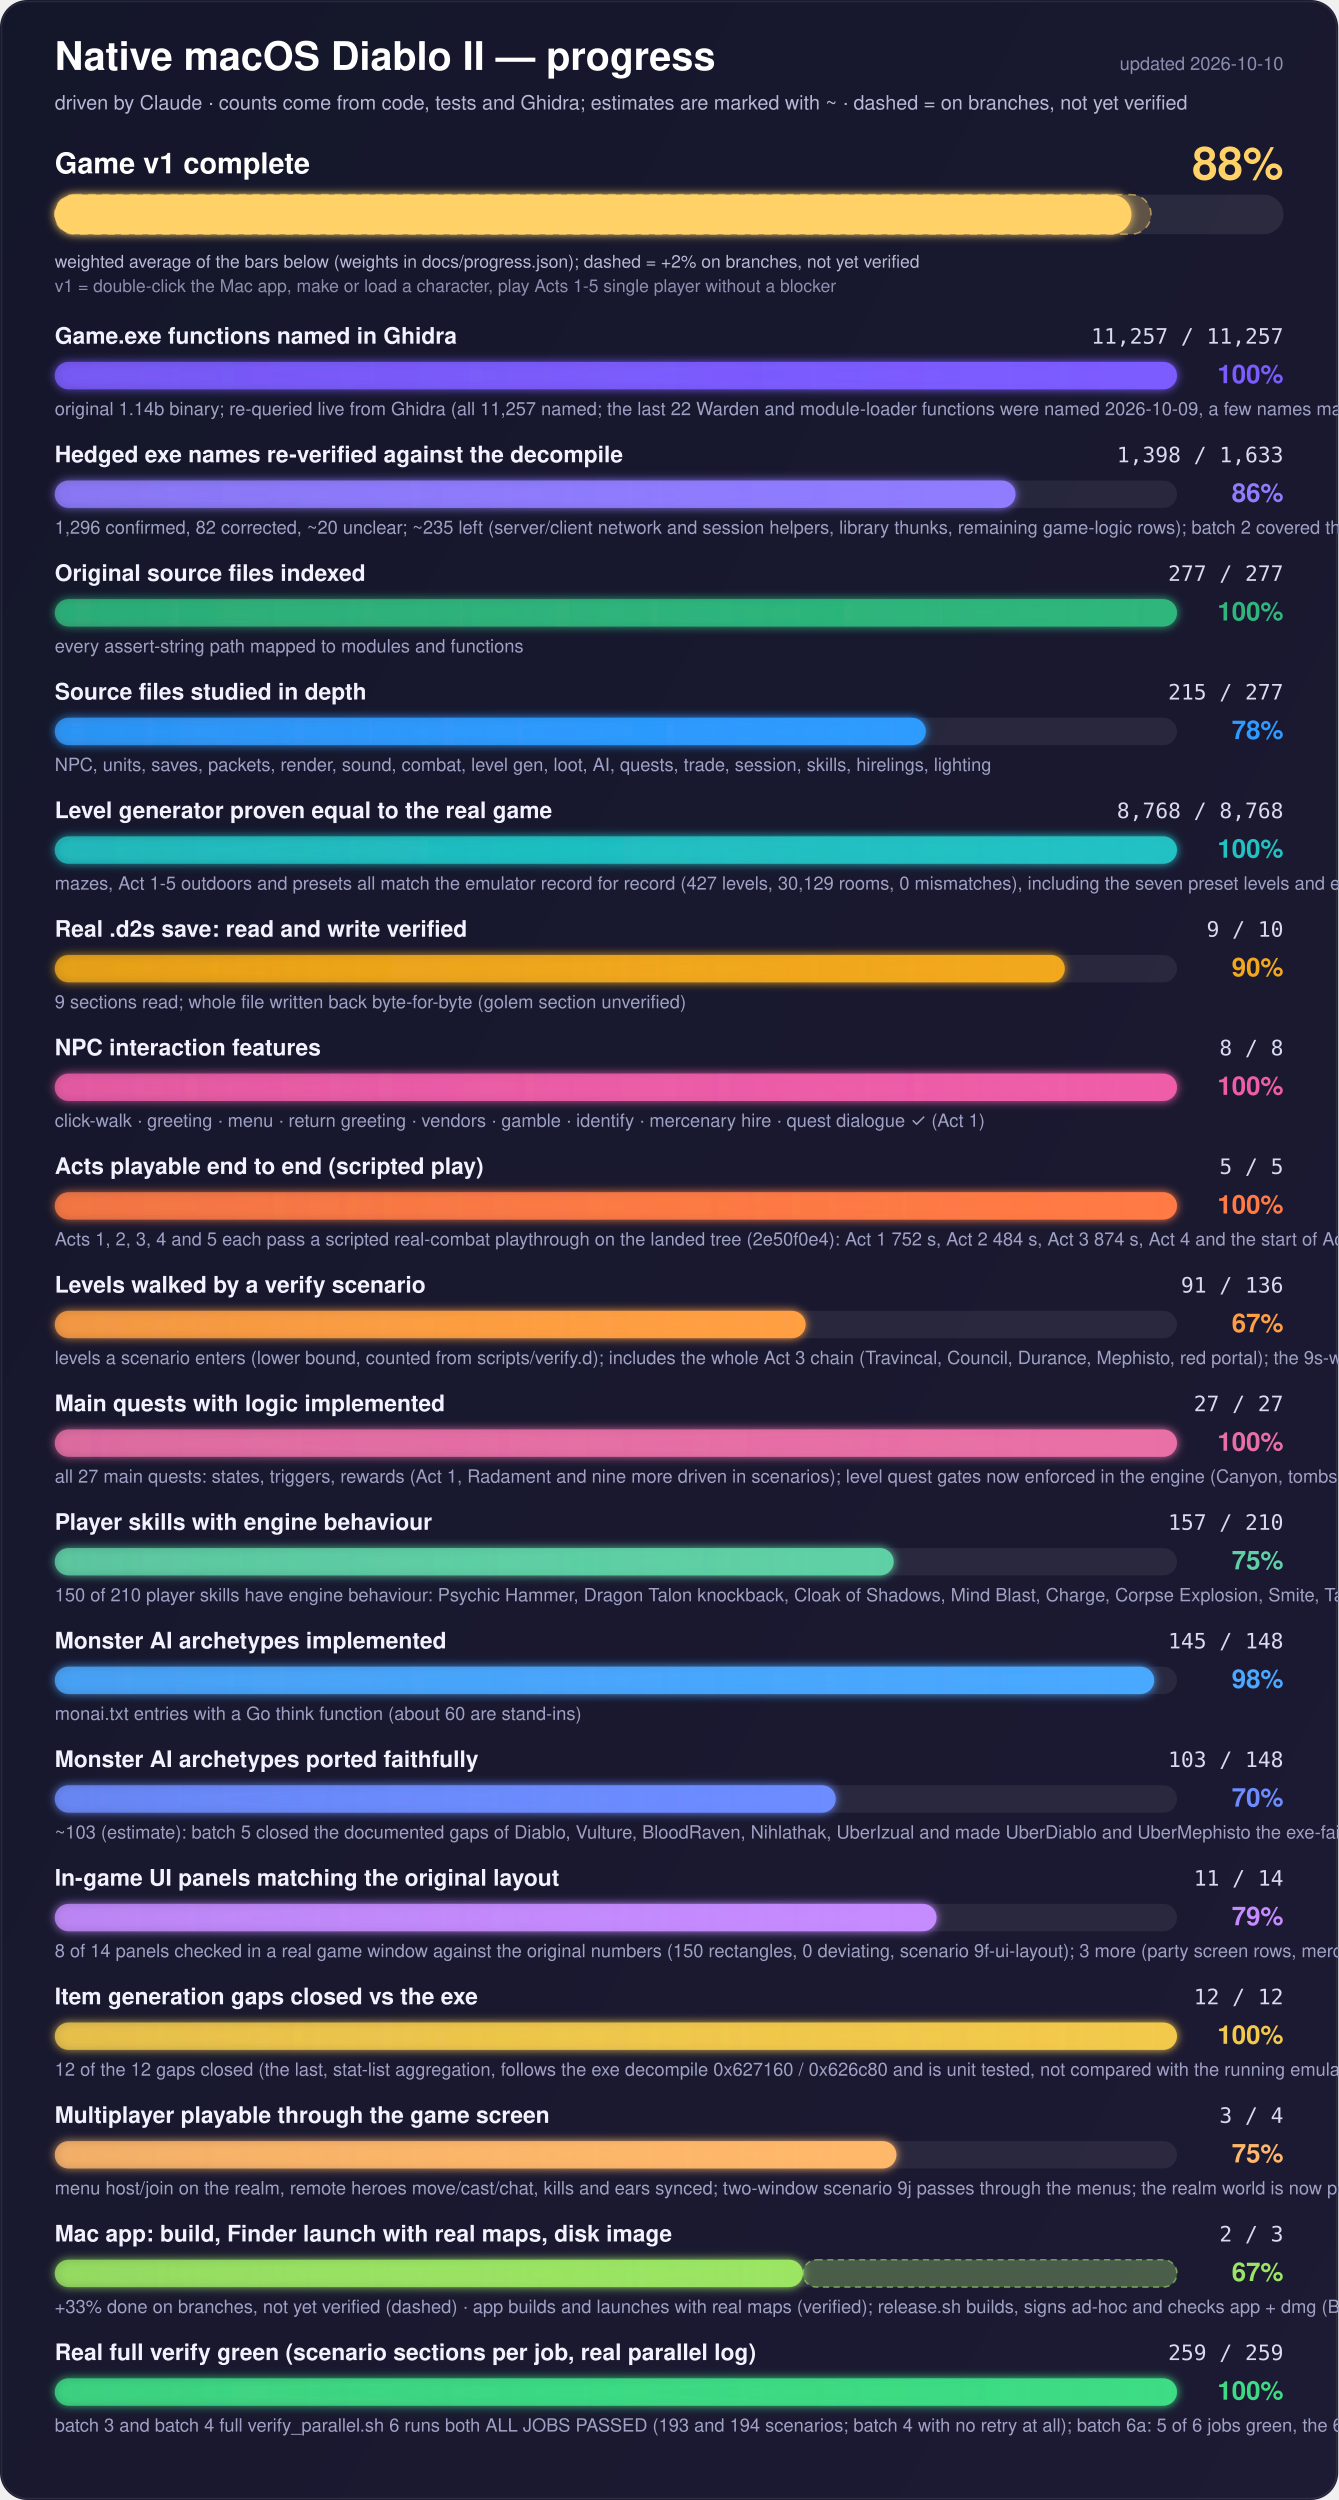
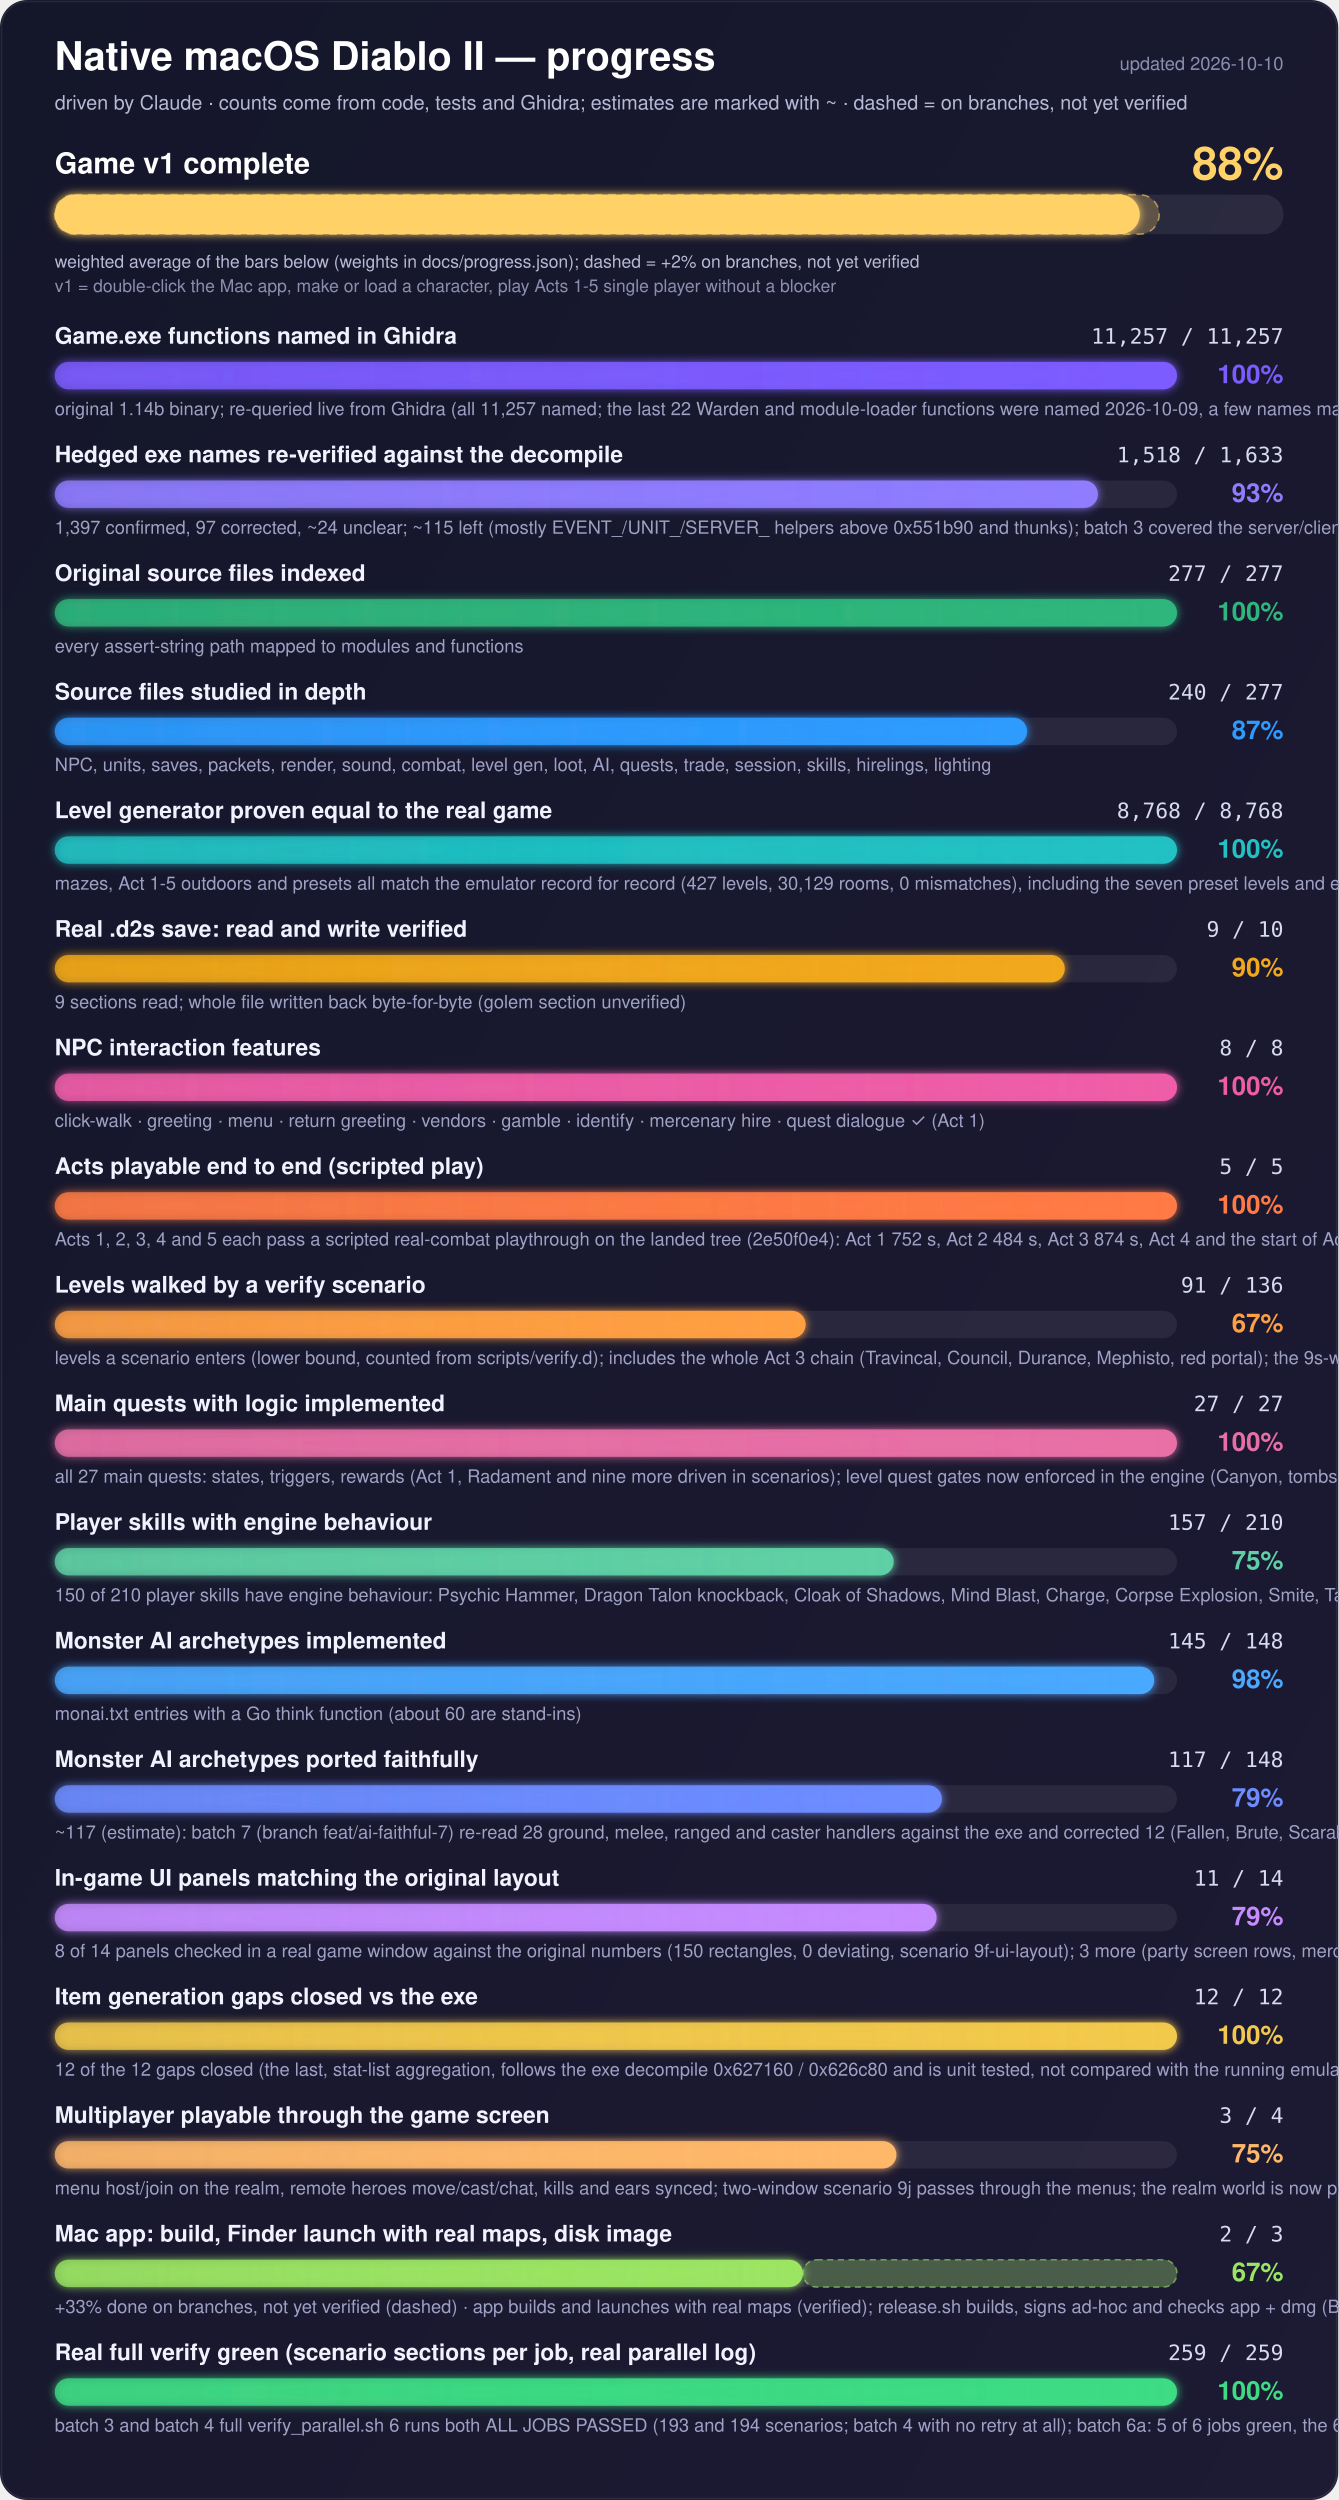
<svg xmlns="http://www.w3.org/2000/svg" width="880" height="1644" viewBox="0 0 880 1644" role="img" aria-label="Native macOS Diablo II — progress">
  <defs>
    <linearGradient id="bg" x1="0" y1="0" x2="1" y2="1">
      <stop offset="0" stop-color="#14162a" />
      <stop offset="1" stop-color="#1d1a33" />
    </linearGradient>
    <linearGradient id="g0" x1="0" y1="0" x2="1" y2="0">
      <stop offset="0" stop-color="#7c5cff" stop-opacity="0.75" />
      <stop offset="1" stop-color="#7c5cff" />
    </linearGradient>
    <linearGradient id="g1" x1="0" y1="0" x2="1" y2="0">
      <stop offset="0" stop-color="#8f7cff" stop-opacity="0.75" />
      <stop offset="1" stop-color="#8f7cff" />
    </linearGradient>
    <linearGradient id="g2" x1="0" y1="0" x2="1" y2="0">
      <stop offset="0" stop-color="#2fb67c" stop-opacity="0.75" />
      <stop offset="1" stop-color="#2fb67c" />
    </linearGradient>
    <linearGradient id="g3" x1="0" y1="0" x2="1" y2="0">
      <stop offset="0" stop-color="#2f9bff" stop-opacity="0.75" />
      <stop offset="1" stop-color="#2f9bff" />
    </linearGradient>
    <linearGradient id="g4" x1="0" y1="0" x2="1" y2="0">
      <stop offset="0" stop-color="#22c1c3" stop-opacity="0.75" />
      <stop offset="1" stop-color="#22c1c3" />
    </linearGradient>
    <linearGradient id="g5" x1="0" y1="0" x2="1" y2="0">
      <stop offset="0" stop-color="#f2a81d" stop-opacity="0.75" />
      <stop offset="1" stop-color="#f2a81d" />
    </linearGradient>
    <linearGradient id="g6" x1="0" y1="0" x2="1" y2="0">
      <stop offset="0" stop-color="#ef5da8" stop-opacity="0.75" />
      <stop offset="1" stop-color="#ef5da8" />
    </linearGradient>
    <linearGradient id="g7" x1="0" y1="0" x2="1" y2="0">
      <stop offset="0" stop-color="#ff7a45" stop-opacity="0.75" />
      <stop offset="1" stop-color="#ff7a45" />
    </linearGradient>
    <linearGradient id="g8" x1="0" y1="0" x2="1" y2="0">
      <stop offset="0" stop-color="#ff9f43" stop-opacity="0.75" />
      <stop offset="1" stop-color="#ff9f43" />
    </linearGradient>
    <linearGradient id="g9" x1="0" y1="0" x2="1" y2="0">
      <stop offset="0" stop-color="#e86fa6" stop-opacity="0.75" />
      <stop offset="1" stop-color="#e86fa6" />
    </linearGradient>
    <linearGradient id="g10" x1="0" y1="0" x2="1" y2="0">
      <stop offset="0" stop-color="#5fd0a5" stop-opacity="0.75" />
      <stop offset="1" stop-color="#5fd0a5" />
    </linearGradient>
    <linearGradient id="g11" x1="0" y1="0" x2="1" y2="0">
      <stop offset="0" stop-color="#4aa8ff" stop-opacity="0.75" />
      <stop offset="1" stop-color="#4aa8ff" />
    </linearGradient>
    <linearGradient id="g12" x1="0" y1="0" x2="1" y2="0">
      <stop offset="0" stop-color="#6c8cff" stop-opacity="0.75" />
      <stop offset="1" stop-color="#6c8cff" />
    </linearGradient>
    <linearGradient id="g13" x1="0" y1="0" x2="1" y2="0">
      <stop offset="0" stop-color="#c58bff" stop-opacity="0.75" />
      <stop offset="1" stop-color="#c58bff" />
    </linearGradient>
    <linearGradient id="g14" x1="0" y1="0" x2="1" y2="0">
      <stop offset="0" stop-color="#f2c94c" stop-opacity="0.75" />
      <stop offset="1" stop-color="#f2c94c" />
    </linearGradient>
    <linearGradient id="g15" x1="0" y1="0" x2="1" y2="0">
      <stop offset="0" stop-color="#ffb86b" stop-opacity="0.75" />
      <stop offset="1" stop-color="#ffb86b" />
    </linearGradient>
    <linearGradient id="g16" x1="0" y1="0" x2="1" y2="0">
      <stop offset="0" stop-color="#9be564" stop-opacity="0.75" />
      <stop offset="1" stop-color="#9be564" />
    </linearGradient>
    <linearGradient id="g17" x1="0" y1="0" x2="1" y2="0">
      <stop offset="0" stop-color="#3ddc84" stop-opacity="0.75" />
      <stop offset="1" stop-color="#3ddc84" />
    </linearGradient>
    <filter id="glow" x="-5%" y="-50%" width="110%" height="200%">
      <feGaussianBlur stdDeviation="3" result="b" />
      <feMerge>
        <feMergeNode in="b" />
        <feMergeNode in="SourceGraphic" />
      </feMerge>
    </filter>
  </defs>
  <rect width="880" height="1644" rx="18" fill="url(#bg)" />
  <rect x="1" y="1" width="878" height="1642" rx="17" fill="none" stroke="#ffffff" stroke-opacity="0.08" />
  <text x="36" y="46" font-family="-apple-system,Segoe UI,Helvetica,Arial,sans-serif" font-size="26" font-weight="700" fill="#ffffff">Native macOS Diablo II — progress</text>
  <text x="36" y="72" font-family="-apple-system,Segoe UI,Helvetica,Arial,sans-serif" font-size="13" fill="#b8b9d6">driven by Claude · counts come from code, tests and Ghidra; estimates are marked with ~ · dashed = on branches, not yet verified</text>
  <text x="844" y="46" text-anchor="end" font-family="-apple-system,Segoe UI,Helvetica,Arial,sans-serif" font-size="12" fill="#8c8eb0">updated 2026-10-10</text>
  <text x="36" y="114" font-family="-apple-system,Segoe UI,Helvetica,Arial,sans-serif" font-size="19" font-weight="700" fill="#ffffff">Game v1 complete</text>
  <text x="844" y="118" text-anchor="end" font-family="-apple-system,Segoe UI,Helvetica,Arial,sans-serif" font-size="30" font-weight="800" fill="#ffd166">88%</text>
  <rect x="36" y="128" width="808" height="26" rx="13" fill="#ffffff" fill-opacity="0.08" />
-   <rect x="36" y="128" width="720.9" height="26" rx="13" fill="#ffd166" fill-opacity="0.25" stroke="#ffd166" stroke-opacity="0.6" stroke-dasharray="5 4" />
-   <rect x="36" y="128" width="708.0" height="26" rx="13" fill="#ffd166" filter="url(#glow)" />
+   <rect x="36" y="128" width="726.3" height="26" rx="13" fill="#ffd166" fill-opacity="0.25" stroke="#ffd166" stroke-opacity="0.6" stroke-dasharray="5 4" />
+   <rect x="36" y="128" width="713.5" height="26" rx="13" fill="#ffd166" filter="url(#glow)" />
  <text x="36" y="176" font-family="-apple-system,Segoe UI,Helvetica,Arial,sans-serif" font-size="11.5" fill="#b8b9d6">weighted average of the bars below (weights in docs/progress.json); dashed = +2% on branches, not yet verified</text>
  <text x="36" y="192" font-family="-apple-system,Segoe UI,Helvetica,Arial,sans-serif" font-size="11.5" fill="#8c8eb0">v1 = double-click the Mac app, make or load a character, play Acts 1-5 single player without a blocker</text>
  <text x="36" y="226" font-family="-apple-system,Segoe UI,Helvetica,Arial,sans-serif" font-size="15" font-weight="600" fill="#f2f2ff">Game.exe functions named in Ghidra</text>
  <text x="844" y="226" text-anchor="end" font-family="ui-monospace,SFMono-Regular,Menlo,monospace" font-size="14" fill="#d8d9f2">11,257 / 11,257</text>
  <rect x="36" y="238" width="738" height="18" rx="9" fill="#ffffff" fill-opacity="0.07" />
  <rect x="36" y="238" width="738.0" height="18" rx="9" fill="url(#g0)" filter="url(#glow)" />
  <text x="844" y="252" text-anchor="end" font-family="-apple-system,Segoe UI,Helvetica,Arial,sans-serif" font-size="17" font-weight="700" fill="#7c5cff">100%</text>
  <text x="36" y="273" font-family="-apple-system,Segoe UI,Helvetica,Arial,sans-serif" font-size="12" fill="#9fa1c4">original 1.14b binary; re-queried live from Ghidra (all 11,257 named; the last 22 Warden and module-loader functions were named 2026-10-09, a few names marked unverified)</text>
  <text x="36" y="304" font-family="-apple-system,Segoe UI,Helvetica,Arial,sans-serif" font-size="15" font-weight="600" fill="#f2f2ff">Hedged exe names re-verified against the decompile</text>
-   <text x="844" y="304" text-anchor="end" font-family="ui-monospace,SFMono-Regular,Menlo,monospace" font-size="14" fill="#d8d9f2">1,398 / 1,633</text>
+   <text x="844" y="304" text-anchor="end" font-family="ui-monospace,SFMono-Regular,Menlo,monospace" font-size="14" fill="#d8d9f2">1,518 / 1,633</text>
  <rect x="36" y="316" width="738" height="18" rx="9" fill="#ffffff" fill-opacity="0.07" />
-   <rect x="36" y="316" width="631.8" height="18" rx="9" fill="url(#g1)" filter="url(#glow)" />
-   <text x="844" y="330" text-anchor="end" font-family="-apple-system,Segoe UI,Helvetica,Arial,sans-serif" font-size="17" font-weight="700" fill="#8f7cff">86%</text>
-   <text x="36" y="351" font-family="-apple-system,Segoe UI,Helvetica,Arial,sans-serif" font-size="12" fill="#9fa1c4">1,296 confirmed, 82 corrected, ~20 unclear; ~235 left (server/client network and session helpers, library thunks, remaining game-logic rows); batch 2 covered the missile/CLTDO/CLTST block (~ estimate of the total)</text>
+   <rect x="36" y="316" width="686.0" height="18" rx="9" fill="url(#g1)" filter="url(#glow)" />
+   <text x="844" y="330" text-anchor="end" font-family="-apple-system,Segoe UI,Helvetica,Arial,sans-serif" font-size="17" font-weight="700" fill="#8f7cff">93%</text>
+   <text x="36" y="351" font-family="-apple-system,Segoe UI,Helvetica,Arial,sans-serif" font-size="12" fill="#9fa1c4">1,397 confirmed, 97 corrected, ~24 unclear; ~115 left (mostly EVENT_/UNIT_/SERVER_ helpers above 0x551b90 and thunks); batch 3 covered the server/client/save/arena helpers 0x528000-0x551b90, batch 2 covered the missile/CLTDO/CLTST block (~ estimate of the total)</text>
  <text x="36" y="382" font-family="-apple-system,Segoe UI,Helvetica,Arial,sans-serif" font-size="15" font-weight="600" fill="#f2f2ff">Original source files indexed</text>
  <text x="844" y="382" text-anchor="end" font-family="ui-monospace,SFMono-Regular,Menlo,monospace" font-size="14" fill="#d8d9f2">277 / 277</text>
  <rect x="36" y="394" width="738" height="18" rx="9" fill="#ffffff" fill-opacity="0.07" />
  <rect x="36" y="394" width="738.0" height="18" rx="9" fill="url(#g2)" filter="url(#glow)" />
  <text x="844" y="408" text-anchor="end" font-family="-apple-system,Segoe UI,Helvetica,Arial,sans-serif" font-size="17" font-weight="700" fill="#2fb67c">100%</text>
  <text x="36" y="429" font-family="-apple-system,Segoe UI,Helvetica,Arial,sans-serif" font-size="12" fill="#9fa1c4">every assert-string path mapped to modules and functions</text>
  <text x="36" y="460" font-family="-apple-system,Segoe UI,Helvetica,Arial,sans-serif" font-size="15" font-weight="600" fill="#f2f2ff">Source files studied in depth</text>
-   <text x="844" y="460" text-anchor="end" font-family="ui-monospace,SFMono-Regular,Menlo,monospace" font-size="14" fill="#d8d9f2">215 / 277</text>
+   <text x="844" y="460" text-anchor="end" font-family="ui-monospace,SFMono-Regular,Menlo,monospace" font-size="14" fill="#d8d9f2">240 / 277</text>
  <rect x="36" y="472" width="738" height="18" rx="9" fill="#ffffff" fill-opacity="0.07" />
-   <rect x="36" y="472" width="572.8" height="18" rx="9" fill="url(#g3)" filter="url(#glow)" />
-   <text x="844" y="486" text-anchor="end" font-family="-apple-system,Segoe UI,Helvetica,Arial,sans-serif" font-size="17" font-weight="700" fill="#2f9bff">78%</text>
+   <rect x="36" y="472" width="639.4" height="18" rx="9" fill="url(#g3)" filter="url(#glow)" />
+   <text x="844" y="486" text-anchor="end" font-family="-apple-system,Segoe UI,Helvetica,Arial,sans-serif" font-size="17" font-weight="700" fill="#2f9bff">87%</text>
  <text x="36" y="507" font-family="-apple-system,Segoe UI,Helvetica,Arial,sans-serif" font-size="12" fill="#9fa1c4">NPC, units, saves, packets, render, sound, combat, level gen, loot, AI, quests, trade, session, skills, hirelings, lighting</text>
  <text x="36" y="538" font-family="-apple-system,Segoe UI,Helvetica,Arial,sans-serif" font-size="15" font-weight="600" fill="#f2f2ff">Level generator proven equal to the real game</text>
  <text x="844" y="538" text-anchor="end" font-family="ui-monospace,SFMono-Regular,Menlo,monospace" font-size="14" fill="#d8d9f2">8,768 / 8,768</text>
  <rect x="36" y="550" width="738" height="18" rx="9" fill="#ffffff" fill-opacity="0.07" />
  <rect x="36" y="550" width="738.0" height="18" rx="9" fill="url(#g4)" filter="url(#glow)" />
  <text x="844" y="564" text-anchor="end" font-family="-apple-system,Segoe UI,Helvetica,Arial,sans-serif" font-size="17" font-weight="700" fill="#22c1c3">100%</text>
  <text x="36" y="585" font-family="-apple-system,Segoe UI,Helvetica,Arial,sans-serif" font-size="12" fill="#9fa1c4">mazes, Act 1-5 outdoors and presets all match the emulator record for record (427 levels, 30,129 rooms, 0 mismatches), including the seven preset levels and exact maze tiles; landed</text>
  <text x="36" y="616" font-family="-apple-system,Segoe UI,Helvetica,Arial,sans-serif" font-size="15" font-weight="600" fill="#f2f2ff">Real .d2s save: read and write verified</text>
  <text x="844" y="616" text-anchor="end" font-family="ui-monospace,SFMono-Regular,Menlo,monospace" font-size="14" fill="#d8d9f2">9 / 10</text>
  <rect x="36" y="628" width="738" height="18" rx="9" fill="#ffffff" fill-opacity="0.07" />
  <rect x="36" y="628" width="664.2" height="18" rx="9" fill="url(#g5)" filter="url(#glow)" />
  <text x="844" y="642" text-anchor="end" font-family="-apple-system,Segoe UI,Helvetica,Arial,sans-serif" font-size="17" font-weight="700" fill="#f2a81d">90%</text>
  <text x="36" y="663" font-family="-apple-system,Segoe UI,Helvetica,Arial,sans-serif" font-size="12" fill="#9fa1c4">9 sections read; whole file written back byte-for-byte (golem section unverified)</text>
  <text x="36" y="694" font-family="-apple-system,Segoe UI,Helvetica,Arial,sans-serif" font-size="15" font-weight="600" fill="#f2f2ff">NPC interaction features</text>
  <text x="844" y="694" text-anchor="end" font-family="ui-monospace,SFMono-Regular,Menlo,monospace" font-size="14" fill="#d8d9f2">8 / 8</text>
  <rect x="36" y="706" width="738" height="18" rx="9" fill="#ffffff" fill-opacity="0.07" />
  <rect x="36" y="706" width="738.0" height="18" rx="9" fill="url(#g6)" filter="url(#glow)" />
  <text x="844" y="720" text-anchor="end" font-family="-apple-system,Segoe UI,Helvetica,Arial,sans-serif" font-size="17" font-weight="700" fill="#ef5da8">100%</text>
  <text x="36" y="741" font-family="-apple-system,Segoe UI,Helvetica,Arial,sans-serif" font-size="12" fill="#9fa1c4">click-walk · greeting · menu · return greeting · vendors · gamble · identify · mercenary hire · quest dialogue ✓ (Act 1)</text>
  <text x="36" y="772" font-family="-apple-system,Segoe UI,Helvetica,Arial,sans-serif" font-size="15" font-weight="600" fill="#f2f2ff">Acts playable end to end (scripted play)</text>
  <text x="844" y="772" text-anchor="end" font-family="ui-monospace,SFMono-Regular,Menlo,monospace" font-size="14" fill="#d8d9f2">5 / 5</text>
  <rect x="36" y="784" width="738" height="18" rx="9" fill="#ffffff" fill-opacity="0.07" />
  <rect x="36" y="784" width="738.0" height="18" rx="9" fill="url(#g7)" filter="url(#glow)" />
  <text x="844" y="798" text-anchor="end" font-family="-apple-system,Segoe UI,Helvetica,Arial,sans-serif" font-size="17" font-weight="700" fill="#ff7a45">100%</text>
  <text x="36" y="819" font-family="-apple-system,Segoe UI,Helvetica,Arial,sans-serif" font-size="12" fill="#9fa1c4">Acts 1, 2, 3, 4 and 5 each pass a scripted real-combat playthrough on the landed tree (2e50f0e4): Act 1 752 s, Act 2 484 s, Act 3 874 s, Act 4 and the start of Act 5 in the full verify, Act 5 caves 574 s</text>
  <text x="36" y="850" font-family="-apple-system,Segoe UI,Helvetica,Arial,sans-serif" font-size="15" font-weight="600" fill="#f2f2ff">Levels walked by a verify scenario</text>
  <text x="844" y="850" text-anchor="end" font-family="ui-monospace,SFMono-Regular,Menlo,monospace" font-size="14" fill="#d8d9f2">91 / 136</text>
  <rect x="36" y="862" width="738" height="18" rx="9" fill="#ffffff" fill-opacity="0.07" />
  <rect x="36" y="862" width="493.8" height="18" rx="9" fill="url(#g8)" filter="url(#glow)" />
  <text x="844" y="876" text-anchor="end" font-family="-apple-system,Segoe UI,Helvetica,Arial,sans-serif" font-size="17" font-weight="700" fill="#ff9f43">67%</text>
  <text x="36" y="897" font-family="-apple-system,Segoe UI,Helvetica,Arial,sans-serif" font-size="12" fill="#9fa1c4">levels a scenario enters (lower bound, counted from scripts/verify.d); includes the whole Act 3 chain (Travincal, Council, Durance, Mephisto, red portal); the 9s-walk scenarios add 39: Act 1 caves, Burial Grounds, Crypt, Mausoleum, Forgotten Tower and Cellars, Monastery to Catacombs 2, Act 2 Palace Cellar 2 / Stony Tombs / Halls 3, Act 3 temples, Act 5 ice caves and Nihlathak temple chain</text>
  <text x="36" y="928" font-family="-apple-system,Segoe UI,Helvetica,Arial,sans-serif" font-size="15" font-weight="600" fill="#f2f2ff">Main quests with logic implemented</text>
  <text x="844" y="928" text-anchor="end" font-family="ui-monospace,SFMono-Regular,Menlo,monospace" font-size="14" fill="#d8d9f2">27 / 27</text>
  <rect x="36" y="940" width="738" height="18" rx="9" fill="#ffffff" fill-opacity="0.07" />
  <rect x="36" y="940" width="738.0" height="18" rx="9" fill="url(#g9)" filter="url(#glow)" />
  <text x="844" y="954" text-anchor="end" font-family="-apple-system,Segoe UI,Helvetica,Arial,sans-serif" font-size="17" font-weight="700" fill="#e86fa6">100%</text>
  <text x="36" y="975" font-family="-apple-system,Segoe UI,Helvetica,Arial,sans-serif" font-size="12" fill="#9fa1c4">all 27 main quests: states, triggers, rewards (Act 1, Radament and nine more driven in scenarios); level quest gates now enforced in the engine (Canyon, tombs, Palace, Durance, Worldstone levels)</text>
  <text x="36" y="1006" font-family="-apple-system,Segoe UI,Helvetica,Arial,sans-serif" font-size="15" font-weight="600" fill="#f2f2ff">Player skills with engine behaviour</text>
  <text x="844" y="1006" text-anchor="end" font-family="ui-monospace,SFMono-Regular,Menlo,monospace" font-size="14" fill="#d8d9f2">157 / 210</text>
  <rect x="36" y="1018" width="738" height="18" rx="9" fill="#ffffff" fill-opacity="0.07" />
  <rect x="36" y="1018" width="551.7" height="18" rx="9" fill="url(#g10)" filter="url(#glow)" />
  <text x="844" y="1032" text-anchor="end" font-family="-apple-system,Segoe UI,Helvetica,Arial,sans-serif" font-size="17" font-weight="700" fill="#5fd0a5">75%</text>
  <text x="36" y="1053" font-family="-apple-system,Segoe UI,Helvetica,Arial,sans-serif" font-size="12" fill="#9fa1c4">150 of 210 player skills have engine behaviour: Psychic Hammer, Dragon Talon knockback, Cloak of Shadows, Mind Blast, Charge, Corpse Explosion, Smite, Taunt and Redemption re-read from the exe; Revive life roll, Sanctuary (undead filter + knockback), Holy Bolt on allies, Energy Shield absorb, Corpse Explosion falloff, Redemption cost and Smite with Holy Shield now follow the exe (no change to the count: these already ran); all 26 missile movement/hit gaps (Meteor, Blizzard, Volcano, Frozen Orb nova, Bone Wall, shouts, Rabies and others) landed with real function bodies; natural mana regeneration landed; Meteor/Blizzard burning ground now hurts players (PvP fractional carry); skills batch 3 (branch feat/skills-3): Feral Rage and Maul stack by count, Wearwolf and Wearbear toggle, Leap Attack single victim, Dragon Claw and Dragon Tail follow the exe (+7); Leap, Dragon Flight, Thunder Storm, Conversion and the three totem auras re-read and corrected but still partial</text>
  <text x="36" y="1084" font-family="-apple-system,Segoe UI,Helvetica,Arial,sans-serif" font-size="15" font-weight="600" fill="#f2f2ff">Monster AI archetypes implemented</text>
  <text x="844" y="1084" text-anchor="end" font-family="ui-monospace,SFMono-Regular,Menlo,monospace" font-size="14" fill="#d8d9f2">145 / 148</text>
  <rect x="36" y="1096" width="738" height="18" rx="9" fill="#ffffff" fill-opacity="0.07" />
  <rect x="36" y="1096" width="723.0" height="18" rx="9" fill="url(#g11)" filter="url(#glow)" />
  <text x="844" y="1110" text-anchor="end" font-family="-apple-system,Segoe UI,Helvetica,Arial,sans-serif" font-size="17" font-weight="700" fill="#4aa8ff">98%</text>
  <text x="36" y="1131" font-family="-apple-system,Segoe UI,Helvetica,Arial,sans-serif" font-size="12" fill="#9fa1c4">monai.txt entries with a Go think function (about 60 are stand-ins)</text>
  <text x="36" y="1162" font-family="-apple-system,Segoe UI,Helvetica,Arial,sans-serif" font-size="15" font-weight="600" fill="#f2f2ff">Monster AI archetypes ported faithfully</text>
-   <text x="844" y="1162" text-anchor="end" font-family="ui-monospace,SFMono-Regular,Menlo,monospace" font-size="14" fill="#d8d9f2">103 / 148</text>
+   <text x="844" y="1162" text-anchor="end" font-family="ui-monospace,SFMono-Regular,Menlo,monospace" font-size="14" fill="#d8d9f2">117 / 148</text>
  <rect x="36" y="1174" width="738" height="18" rx="9" fill="#ffffff" fill-opacity="0.07" />
-   <rect x="36" y="1174" width="513.6" height="18" rx="9" fill="url(#g12)" filter="url(#glow)" />
-   <text x="844" y="1188" text-anchor="end" font-family="-apple-system,Segoe UI,Helvetica,Arial,sans-serif" font-size="17" font-weight="700" fill="#6c8cff">70%</text>
-   <text x="36" y="1209" font-family="-apple-system,Segoe UI,Helvetica,Arial,sans-serif" font-size="12" fill="#9fa1c4">~103 (estimate): batch 5 closed the documented gaps of Diablo, Vulture, BloodRaven, Nihlathak, UberIzual and made UberDiablo and UberMephisto the exe-faithful stops (7 newly counted; Izual, Summoner, Duriel, Andariel and Smith were re-read and only got hooks, not counted again); batch 4 ported AssassinSentry, CycleOfLife and JarJar (the last entries still on stand-ins); batch 3 ported 8 more from the exe think functions (DesertTurret, CatapultSpotter, Imp, DeathSentry, DruidBear, DruidWolf, DarkWanderer, BladeCreeper); engine hooks they need are optional host interfaces</text>
+   <rect x="36" y="1174" width="583.4" height="18" rx="9" fill="url(#g12)" filter="url(#glow)" />
+   <text x="844" y="1188" text-anchor="end" font-family="-apple-system,Segoe UI,Helvetica,Arial,sans-serif" font-size="17" font-weight="700" fill="#6c8cff">79%</text>
+   <text x="36" y="1209" font-family="-apple-system,Segoe UI,Helvetica,Arial,sans-serif" font-size="12" fill="#9fa1c4">~117 (estimate): batch 7 (branch feat/ai-faithful-7) re-read 28 ground, melee, ranged and caster handlers against the exe and corrected 12 (Fallen, Brute, Scarab, SkeletonMage, Fetish, FetishShaman, BatDemon, Megademon, Succubus, AbyssKnight, Bighead, CorruptRogue; 12 newly counted) and wired FB1Unit, AuraStateSource and LineChecker in the game host; the WispBlesser, Shadow Master feed and PlayerScaler hosts are still missing; batch 6 (branch feat/skills-ai-6) ported the WillOWisp dance (states 4-6) and the Mephisto phase bodies from the exe (2 newly counted); the Shadow Master scoring and candidate stack are ported too but no game host feeds them yet, so it is not counted; Overseer got its quest hook; batch 5 closed the documented gaps of Diablo, Vulture, BloodRaven, Nihlathak, UberIzual and made UberDiablo and UberMephisto the exe-faithful stops (7 newly counted; Izual, Summoner, Duriel, Andariel and Smith were re-read and only got hooks, not counted again); batch 4 ported AssassinSentry, CycleOfLife and JarJar (the last entries still on stand-ins); batch 3 ported 8 more from the exe think functions (DesertTurret, CatapultSpotter, Imp, DeathSentry, DruidBear, DruidWolf, DarkWanderer, BladeCreeper); engine hooks they need are optional host interfaces</text>
  <text x="36" y="1240" font-family="-apple-system,Segoe UI,Helvetica,Arial,sans-serif" font-size="15" font-weight="600" fill="#f2f2ff">In-game UI panels matching the original layout</text>
  <text x="844" y="1240" text-anchor="end" font-family="ui-monospace,SFMono-Regular,Menlo,monospace" font-size="14" fill="#d8d9f2">11 / 14</text>
  <rect x="36" y="1252" width="738" height="18" rx="9" fill="#ffffff" fill-opacity="0.07" />
  <rect x="36" y="1252" width="579.9" height="18" rx="9" fill="url(#g13)" filter="url(#glow)" />
  <text x="844" y="1266" text-anchor="end" font-family="-apple-system,Segoe UI,Helvetica,Arial,sans-serif" font-size="17" font-weight="700" fill="#c58bff">79%</text>
  <text x="36" y="1287" font-family="-apple-system,Segoe UI,Helvetica,Arial,sans-serif" font-size="12" fill="#9fa1c4">8 of 14 panels checked in a real game window against the original numbers (150 rectangles, 0 deviating, scenario 9f-ui-layout); 3 more (party screen rows, mercenary panel, help screen) have layouts read from the exe and unit tested against golden numbers, not yet seen in a running window; move-gold dialog and NPC menu still unchecked</text>
  <text x="36" y="1318" font-family="-apple-system,Segoe UI,Helvetica,Arial,sans-serif" font-size="15" font-weight="600" fill="#f2f2ff">Item generation gaps closed vs the exe</text>
  <text x="844" y="1318" text-anchor="end" font-family="ui-monospace,SFMono-Regular,Menlo,monospace" font-size="14" fill="#d8d9f2">12 / 12</text>
  <rect x="36" y="1330" width="738" height="18" rx="9" fill="#ffffff" fill-opacity="0.07" />
  <rect x="36" y="1330" width="738.0" height="18" rx="9" fill="url(#g14)" filter="url(#glow)" />
  <text x="844" y="1344" text-anchor="end" font-family="-apple-system,Segoe UI,Helvetica,Arial,sans-serif" font-size="17" font-weight="700" fill="#f2c94c">100%</text>
  <text x="36" y="1365" font-family="-apple-system,Segoe UI,Helvetica,Arial,sans-serif" font-size="12" fill="#9fa1c4">12 of the 12 gaps closed (the last, stat-list aggregation, follows the exe decompile 0x627160 / 0x626c80 and is unit tested, not compared with the running emulator); not wired into every drop path yet</text>
  <text x="36" y="1396" font-family="-apple-system,Segoe UI,Helvetica,Arial,sans-serif" font-size="15" font-weight="600" fill="#f2f2ff">Multiplayer playable through the game screen</text>
  <text x="844" y="1396" text-anchor="end" font-family="ui-monospace,SFMono-Regular,Menlo,monospace" font-size="14" fill="#d8d9f2">3 / 4</text>
  <rect x="36" y="1408" width="738" height="18" rx="9" fill="#ffffff" fill-opacity="0.07" />
  <rect x="36" y="1408" width="553.5" height="18" rx="9" fill="url(#g15)" filter="url(#glow)" />
  <text x="844" y="1422" text-anchor="end" font-family="-apple-system,Segoe UI,Helvetica,Arial,sans-serif" font-size="17" font-weight="700" fill="#ffb86b">75%</text>
  <text x="36" y="1443" font-family="-apple-system,Segoe UI,Helvetica,Arial,sans-serif" font-size="12" fill="#9fa1c4">menu host/join on the realm, remote heroes move/cast/chat, kills and ears synced; two-window scenario 9j passes through the menus; the realm world is now per level (a hero only receives and affects its level, level change handoff, heroes in other levels hidden, party/roster global) with two-client unit tests (feat/realm-per-level), not yet seen in two game windows (96-multiplayer, 9j-realm-multiplayer, 9d-party-trade, 9f-pvp-skills-ear still to run alone); trade works over the legacy path</text>
  <text x="36" y="1474" font-family="-apple-system,Segoe UI,Helvetica,Arial,sans-serif" font-size="15" font-weight="600" fill="#f2f2ff">Mac app: build, Finder launch with real maps, disk image</text>
  <text x="844" y="1474" text-anchor="end" font-family="ui-monospace,SFMono-Regular,Menlo,monospace" font-size="14" fill="#d8d9f2">2 / 3</text>
  <rect x="36" y="1486" width="738" height="18" rx="9" fill="#ffffff" fill-opacity="0.07" />
  <rect x="36" y="1486" width="492.0" height="18" rx="9" fill="url(#g16)" filter="url(#glow)" />
  <rect x="528.0" y="1486" width="246.0" height="18" rx="9" fill="#9be564" fill-opacity="0.28" stroke="#9be564" stroke-opacity="0.6" stroke-dasharray="4 3" />
  <text x="844" y="1500" text-anchor="end" font-family="-apple-system,Segoe UI,Helvetica,Arial,sans-serif" font-size="17" font-weight="700" fill="#9be564">67%</text>
  <text x="36" y="1521" font-family="-apple-system,Segoe UI,Helvetica,Arial,sans-serif" font-size="12" fill="#9fa1c4">+33% done on branches, not yet verified (dashed) · app builds and launches with real maps (verified); release.sh builds, signs ad-hoc and checks app + dmg (BUNDLE OK); the disk image install is rehearsed by scripts/dmg_install_check.sh (quarantine, mount, copy, verify) but has not been opened in Finder by a human; the desktop app was rebuilt from the landed tree</text>
  <text x="36" y="1552" font-family="-apple-system,Segoe UI,Helvetica,Arial,sans-serif" font-size="15" font-weight="600" fill="#f2f2ff">Real full verify green (scenario sections per job, real parallel log)</text>
  <text x="844" y="1552" text-anchor="end" font-family="ui-monospace,SFMono-Regular,Menlo,monospace" font-size="14" fill="#d8d9f2">259 / 259</text>
  <rect x="36" y="1564" width="738" height="18" rx="9" fill="#ffffff" fill-opacity="0.07" />
  <rect x="36" y="1564" width="738.0" height="18" rx="9" fill="url(#g17)" filter="url(#glow)" />
  <text x="844" y="1578" text-anchor="end" font-family="-apple-system,Segoe UI,Helvetica,Arial,sans-serif" font-size="17" font-weight="700" fill="#3ddc84">100%</text>
  <text x="36" y="1599" font-family="-apple-system,Segoe UI,Helvetica,Arial,sans-serif" font-size="12" fill="#9fa1c4">batch 3 and batch 4 full verify_parallel.sh 6 runs both ALL JOBS PASSED (193 and 194 scenarios; batch 4 with no retry at all); batch 6a: 5 of 6 jobs green, the 6th red only on a scenario that crossed the new level quest gates (fixed in the scenario, passed alone); batch 6b run 31638 and batch 7 run 7644 passed (6th and 7th clean in a row); batch 8 run 36803 had two red scenarios (92-objects2, 93-objects-gaps; fixed and re-run alone, no clean full run on the final tree); batch 9 run 98647 passed fully, so the current streak is 1 clean full verify</text>
</svg>
